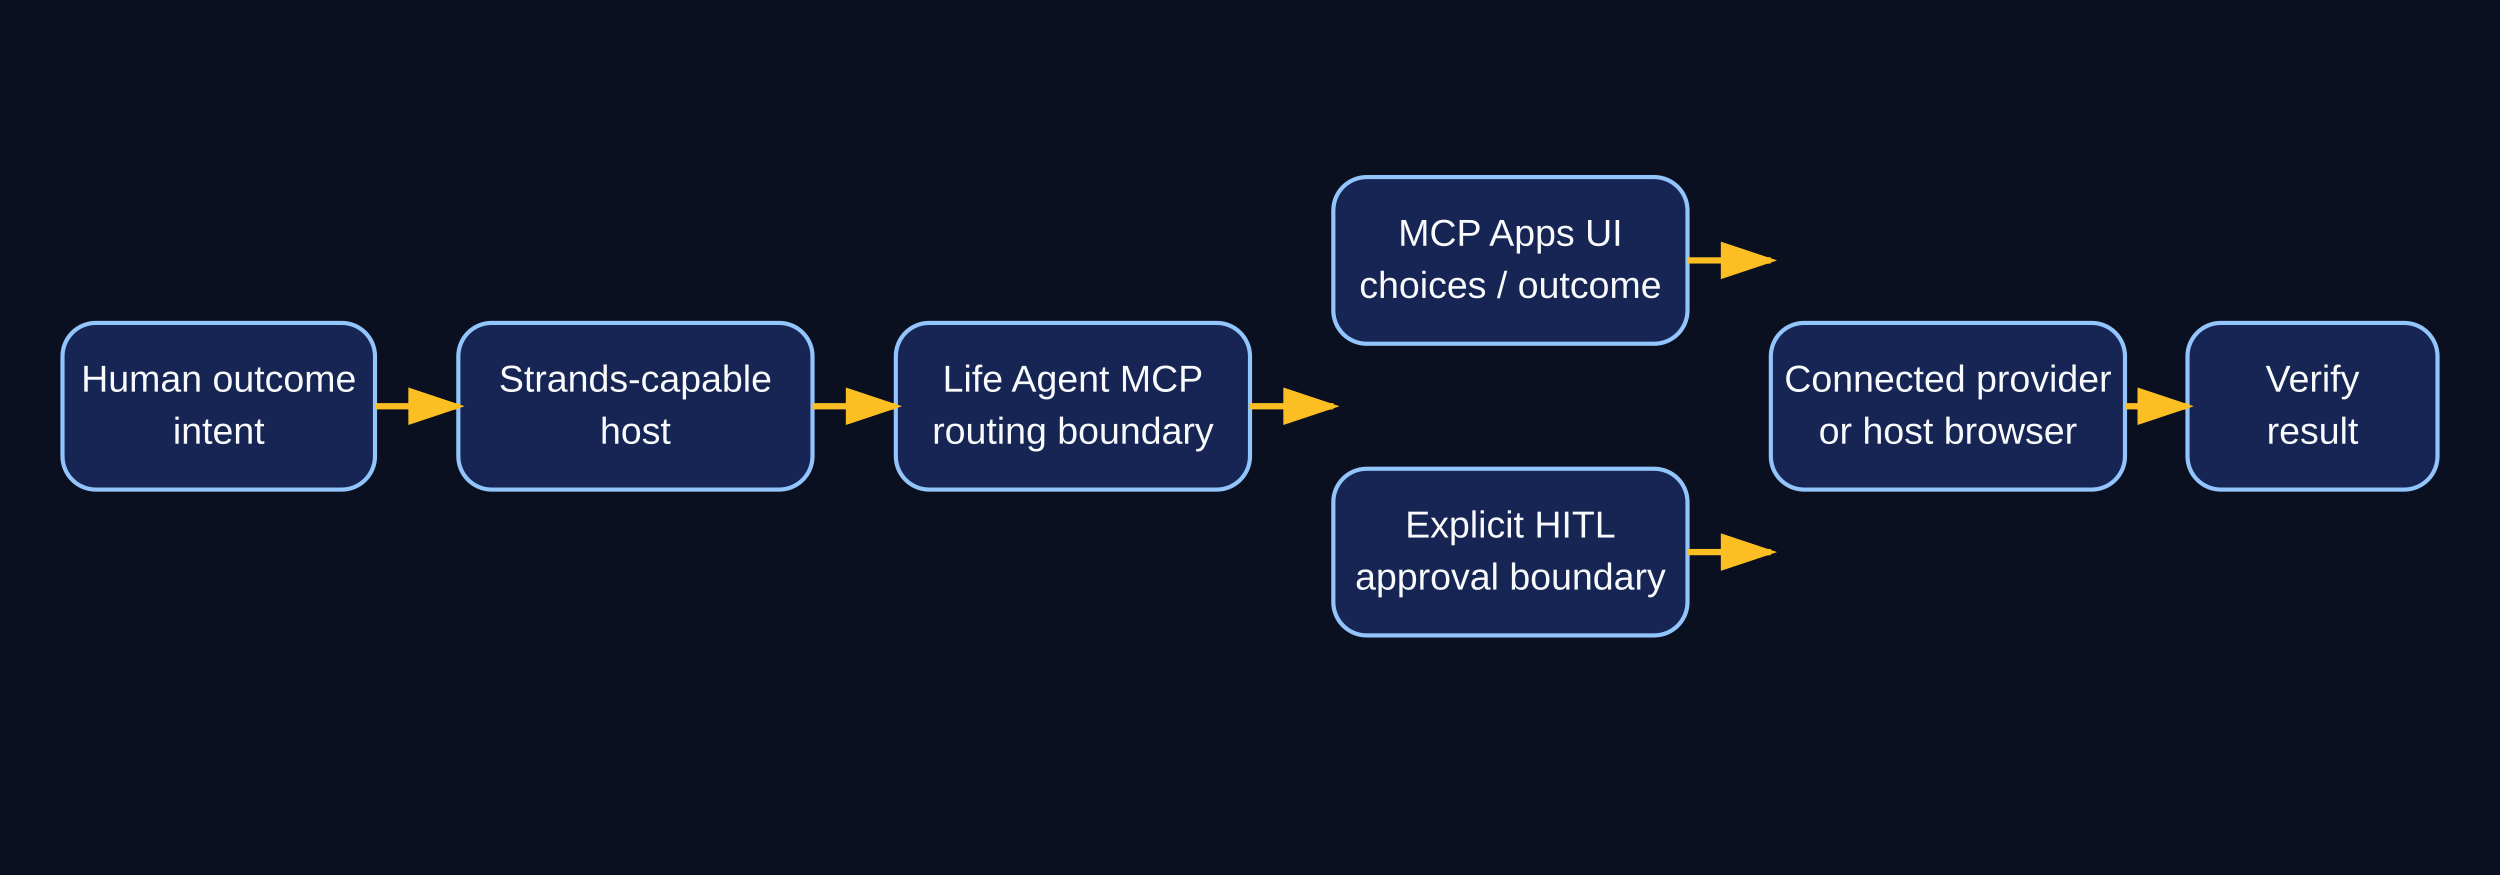
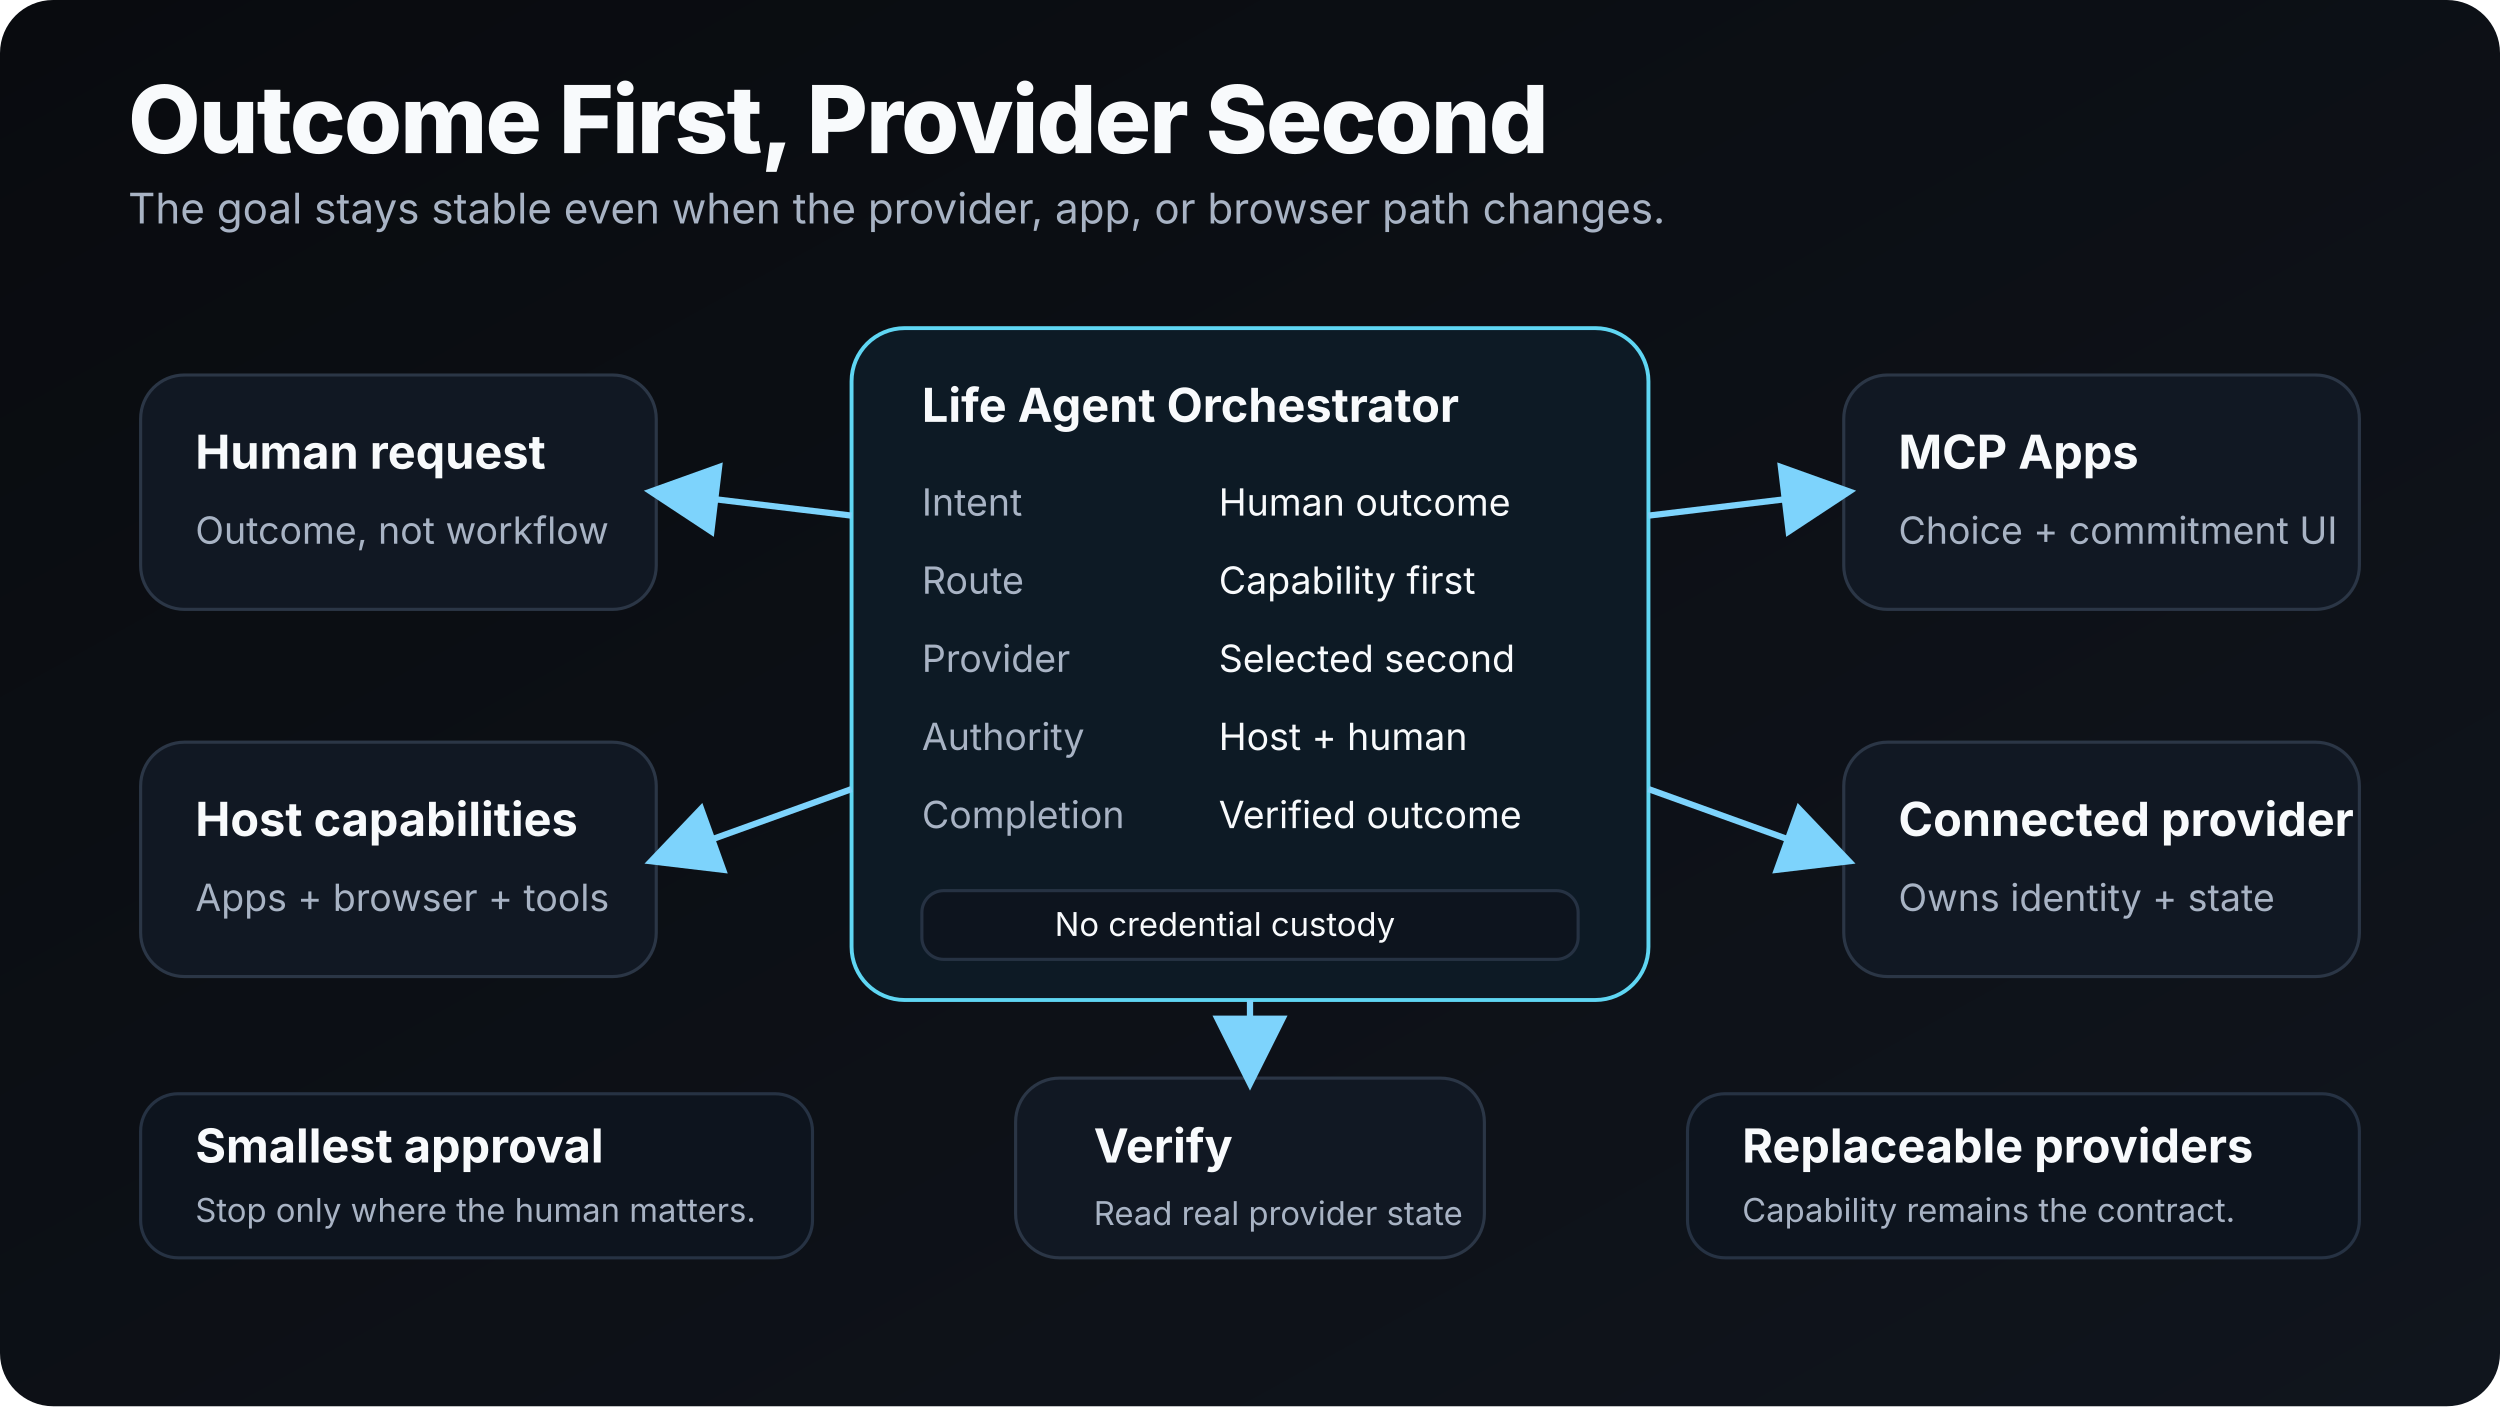
- <svg xmlns="http://www.w3.org/2000/svg" width="1200" height="420" viewBox="0 0 1200 420" role="img" aria-labelledby="title desc">
-   <rect width="1200" height="420" fill="#0b1020" />
-   <g font-family="Arial, sans-serif" font-size="18" fill="#f8fafc" text-anchor="middle">
-     <g stroke="#93c5fd" stroke-width="2" fill="#172554">
-       <rect x="30" y="155" width="150" height="80" rx="16" />
-       <rect x="220" y="155" width="170" height="80" rx="16" />
-       <rect x="430" y="155" width="170" height="80" rx="16" />
-       <rect x="640" y="85" width="170" height="80" rx="16" />
-       <rect x="640" y="225" width="170" height="80" rx="16" />
-       <rect x="850" y="155" width="170" height="80" rx="16" />
-       <rect x="1050" y="155" width="120" height="80" rx="16" />
-     </g>
-     <text x="105" y="188">Human outcome</text>
-     <text x="105" y="213">intent</text>
-     <text x="305" y="188">Strands-capable</text>
-     <text x="305" y="213">host</text>
-     <text x="515" y="188">Life Agent MCP</text>
-     <text x="515" y="213">routing boundary</text>
-     <text x="725" y="118">MCP Apps UI</text>
-     <text x="725" y="143">choices / outcome</text>
-     <text x="725" y="258">Explicit HITL</text>
-     <text x="725" y="283">approval boundary</text>
-     <text x="935" y="188">Connected provider</text>
-     <text x="935" y="213">or host browser</text>
-     <text x="1110" y="188">Verify</text>
-     <text x="1110" y="213">result</text>
-     <g stroke="#fbbf24" stroke-width="3" fill="none" marker-end="url(#arrow)">
-       <path d="M180 195H220" />
-       <path d="M390 195H430" />
-       <path d="M600 195H640" />
-       <path d="M810 125H850" />
-       <path d="M810 265H850" />
-       <path d="M1020 195H1050" />
-     </g>
-   </g>
+ <svg xmlns="http://www.w3.org/2000/svg" width="1600" height="900" viewBox="0 0 1600 900" role="img" aria-labelledby="title desc">
  <defs>
-     <marker id="arrow" markerWidth="10" markerHeight="10" refX="8" refY="3" orient="auto">
-       <path d="M0,0 L0,6 L9,3 z" fill="#fbbf24" />
+     <linearGradient id="bg" x1="0" y1="0" x2="1" y2="1">
+       <stop offset="0" stop-color="#090B0F" />
+       <stop offset="1" stop-color="#10151D" />
+     </linearGradient>
+     <style>
+ .t{font-family:Inter,ui-sans-serif,system-ui,-apple-system,BlinkMacSystemFont,"Segoe UI",Arial,sans-serif;fill:#F8FAFC}.m{fill:#A8B3C4}.title{font-size:60px;font-weight:760;letter-spacing:-1.1px}.sub{font-size:27px}.head{font-size:30px;font-weight:700}.body{font-size:24px}.small{font-size:21px}.card{fill:#111823;stroke:#2B3646;stroke-width:2}.soft{fill:#0D141E;stroke:#263243;stroke-width:2}.line{stroke:#7DD3FC;stroke-width:4;fill:none}.dash{stroke:#A78BFA;stroke-width:4;stroke-dasharray:12 10;fill:none}
+ </style>
+     <marker id="a" markerWidth="12" markerHeight="12" refX="10" refY="6" orient="auto">
+       <path d="M0 0L12 6L0 12Z" fill="#7DD3FC" />
+     </marker>
+     <marker id="p" markerWidth="12" markerHeight="12" refX="10" refY="6" orient="auto">
+       <path d="M0 0L12 6L0 12Z" fill="#A78BFA" />
    </marker>
  </defs>
+   <rect width="1600" height="900" rx="34" fill="url(#bg)" />
+   <text x="82" y="98" class="t title">Outcome First, Provider Second</text>
+   <text x="82" y="143" class="t sub m">The goal stays stable even when the provider, app, or browser path changes.</text>
+   <rect x="545" y="210" width="510" height="430" rx="34" fill="#0D1A25" stroke="#5FD6F3" stroke-width="2.5" />
+   <text x="590" y="270" class="t head">Life Agent Orchestrator</text>
+   <text x="590" y="330" class="t body m">Intent</text>
+   <text x="780" y="330" class="t body">Human outcome</text>
+   <text x="590" y="380" class="t body m">Route</text>
+   <text x="780" y="380" class="t body">Capability first</text>
+   <text x="590" y="430" class="t body m">Provider</text>
+   <text x="780" y="430" class="t body">Selected second</text>
+   <text x="590" y="480" class="t body m">Authority</text>
+   <text x="780" y="480" class="t body">Host + human</text>
+   <text x="590" y="530" class="t body m">Completion</text>
+   <text x="780" y="530" class="t body">Verified outcome</text>
+   <rect x="590" y="570" width="420" height="44" rx="14" class="soft" />
+   <text x="675" y="599" class="t small">No credential custody</text>
+   <rect x="90" y="240" width="330" height="150" rx="28" class="card" />
+   <text x="125" y="300" class="t head">Human request</text>
+   <text x="125" y="348" class="t body m">Outcome, not workflow</text>
+   <rect x="90" y="475" width="330" height="150" rx="28" class="card" />
+   <text x="125" y="535" class="t head">Host capabilities</text>
+   <text x="125" y="583" class="t body m">Apps + browser + tools</text>
+   <rect x="1180" y="240" width="330" height="150" rx="28" class="card" />
+   <text x="1215" y="300" class="t head">MCP Apps</text>
+   <text x="1215" y="348" class="t body m">Choice + commitment UI</text>
+   <rect x="1180" y="475" width="330" height="150" rx="28" class="card" />
+   <text x="1215" y="535" class="t head">Connected provider</text>
+   <text x="1215" y="583" class="t body m">Owns identity + state</text>
+   <rect x="650" y="690" width="300" height="115" rx="28" class="card" />
+   <text x="700" y="744" class="t head">Verify</text>
+   <text x="700" y="784" class="t small m">Read real provider state</text>
+   <path d="M545 330 L420 315" class="line" marker-end="url(#a)" />
+   <path d="M545 505 L420 550" class="line" marker-end="url(#a)" />
+   <path d="M1055 330 L1180 315" class="line" marker-end="url(#a)" />
+   <path d="M1055 505 L1180 550" class="line" marker-end="url(#a)" />
+   <path d="M800 640 L800 690" class="line" marker-end="url(#a)" />
+   <rect x="90" y="700" width="430" height="105" rx="24" class="soft" />
+   <text x="125" y="744" class="t head">Smallest approval</text>
+   <text x="125" y="782" class="t small m">Stop only where the human matters.</text>
+   <rect x="1080" y="700" width="430" height="105" rx="24" class="soft" />
+   <text x="1115" y="744" class="t head">Replaceable providers</text>
+   <text x="1115" y="782" class="t small m">Capability remains the contract.</text>
</svg>
